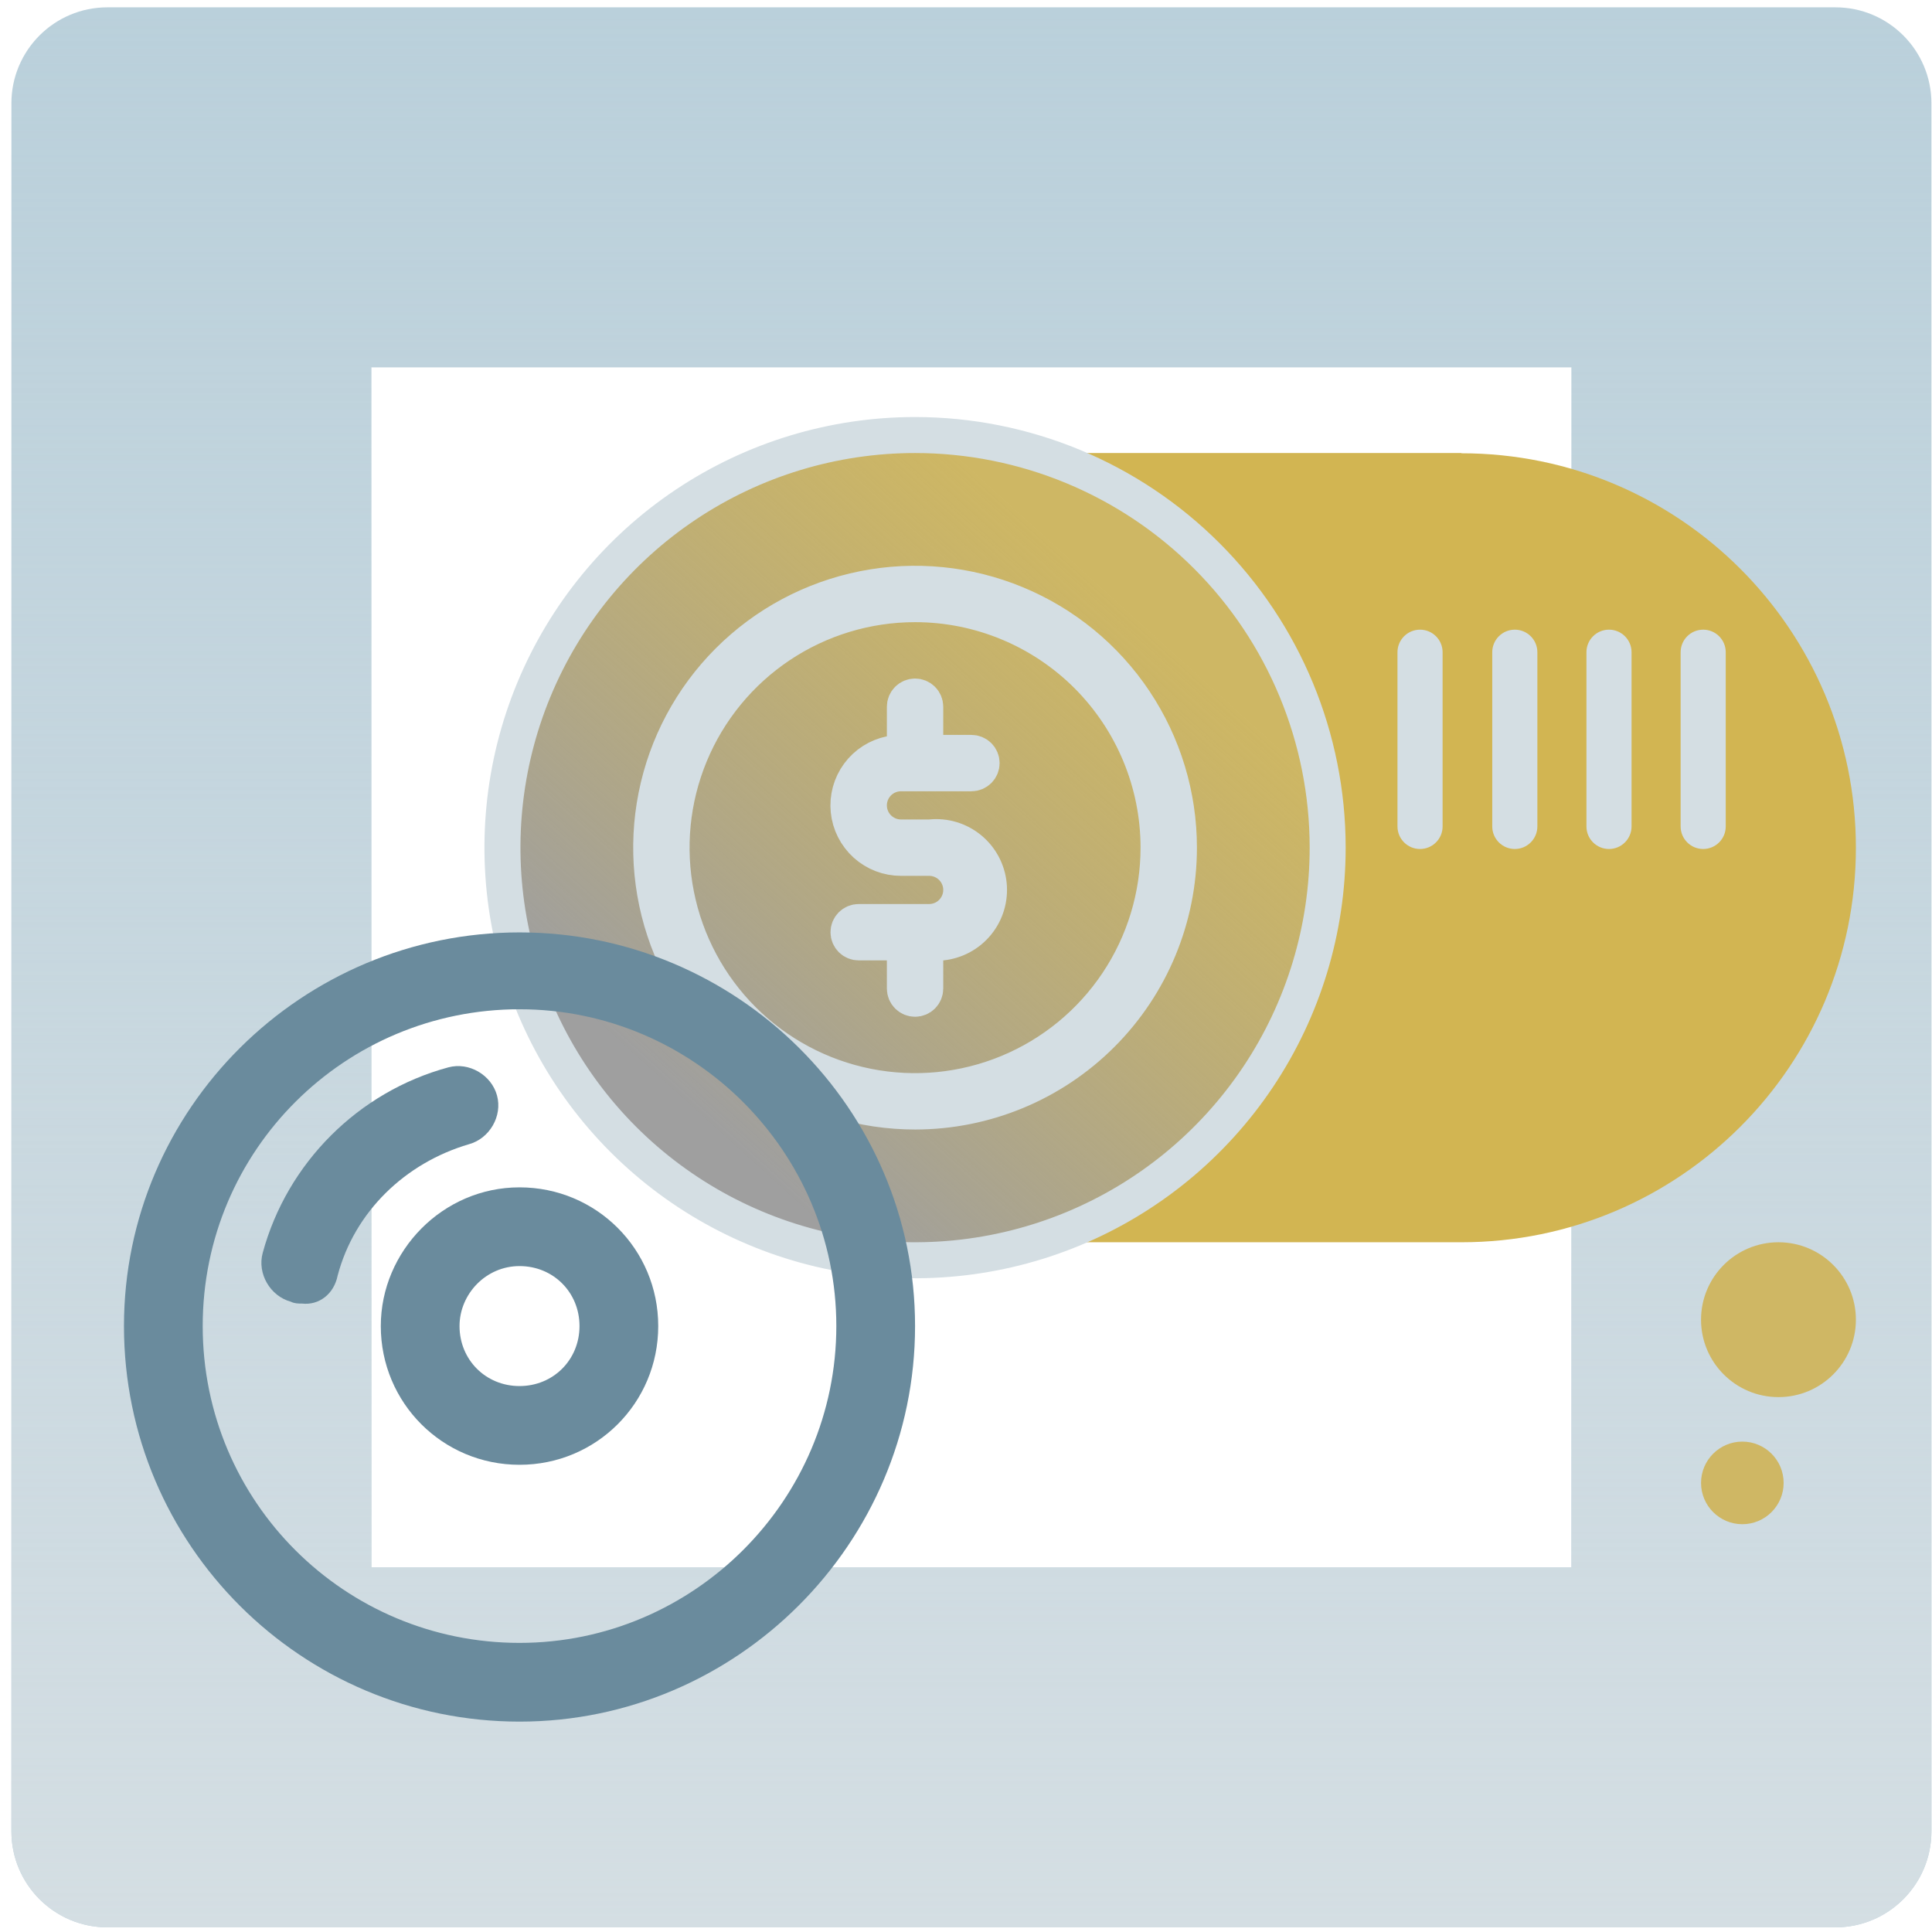
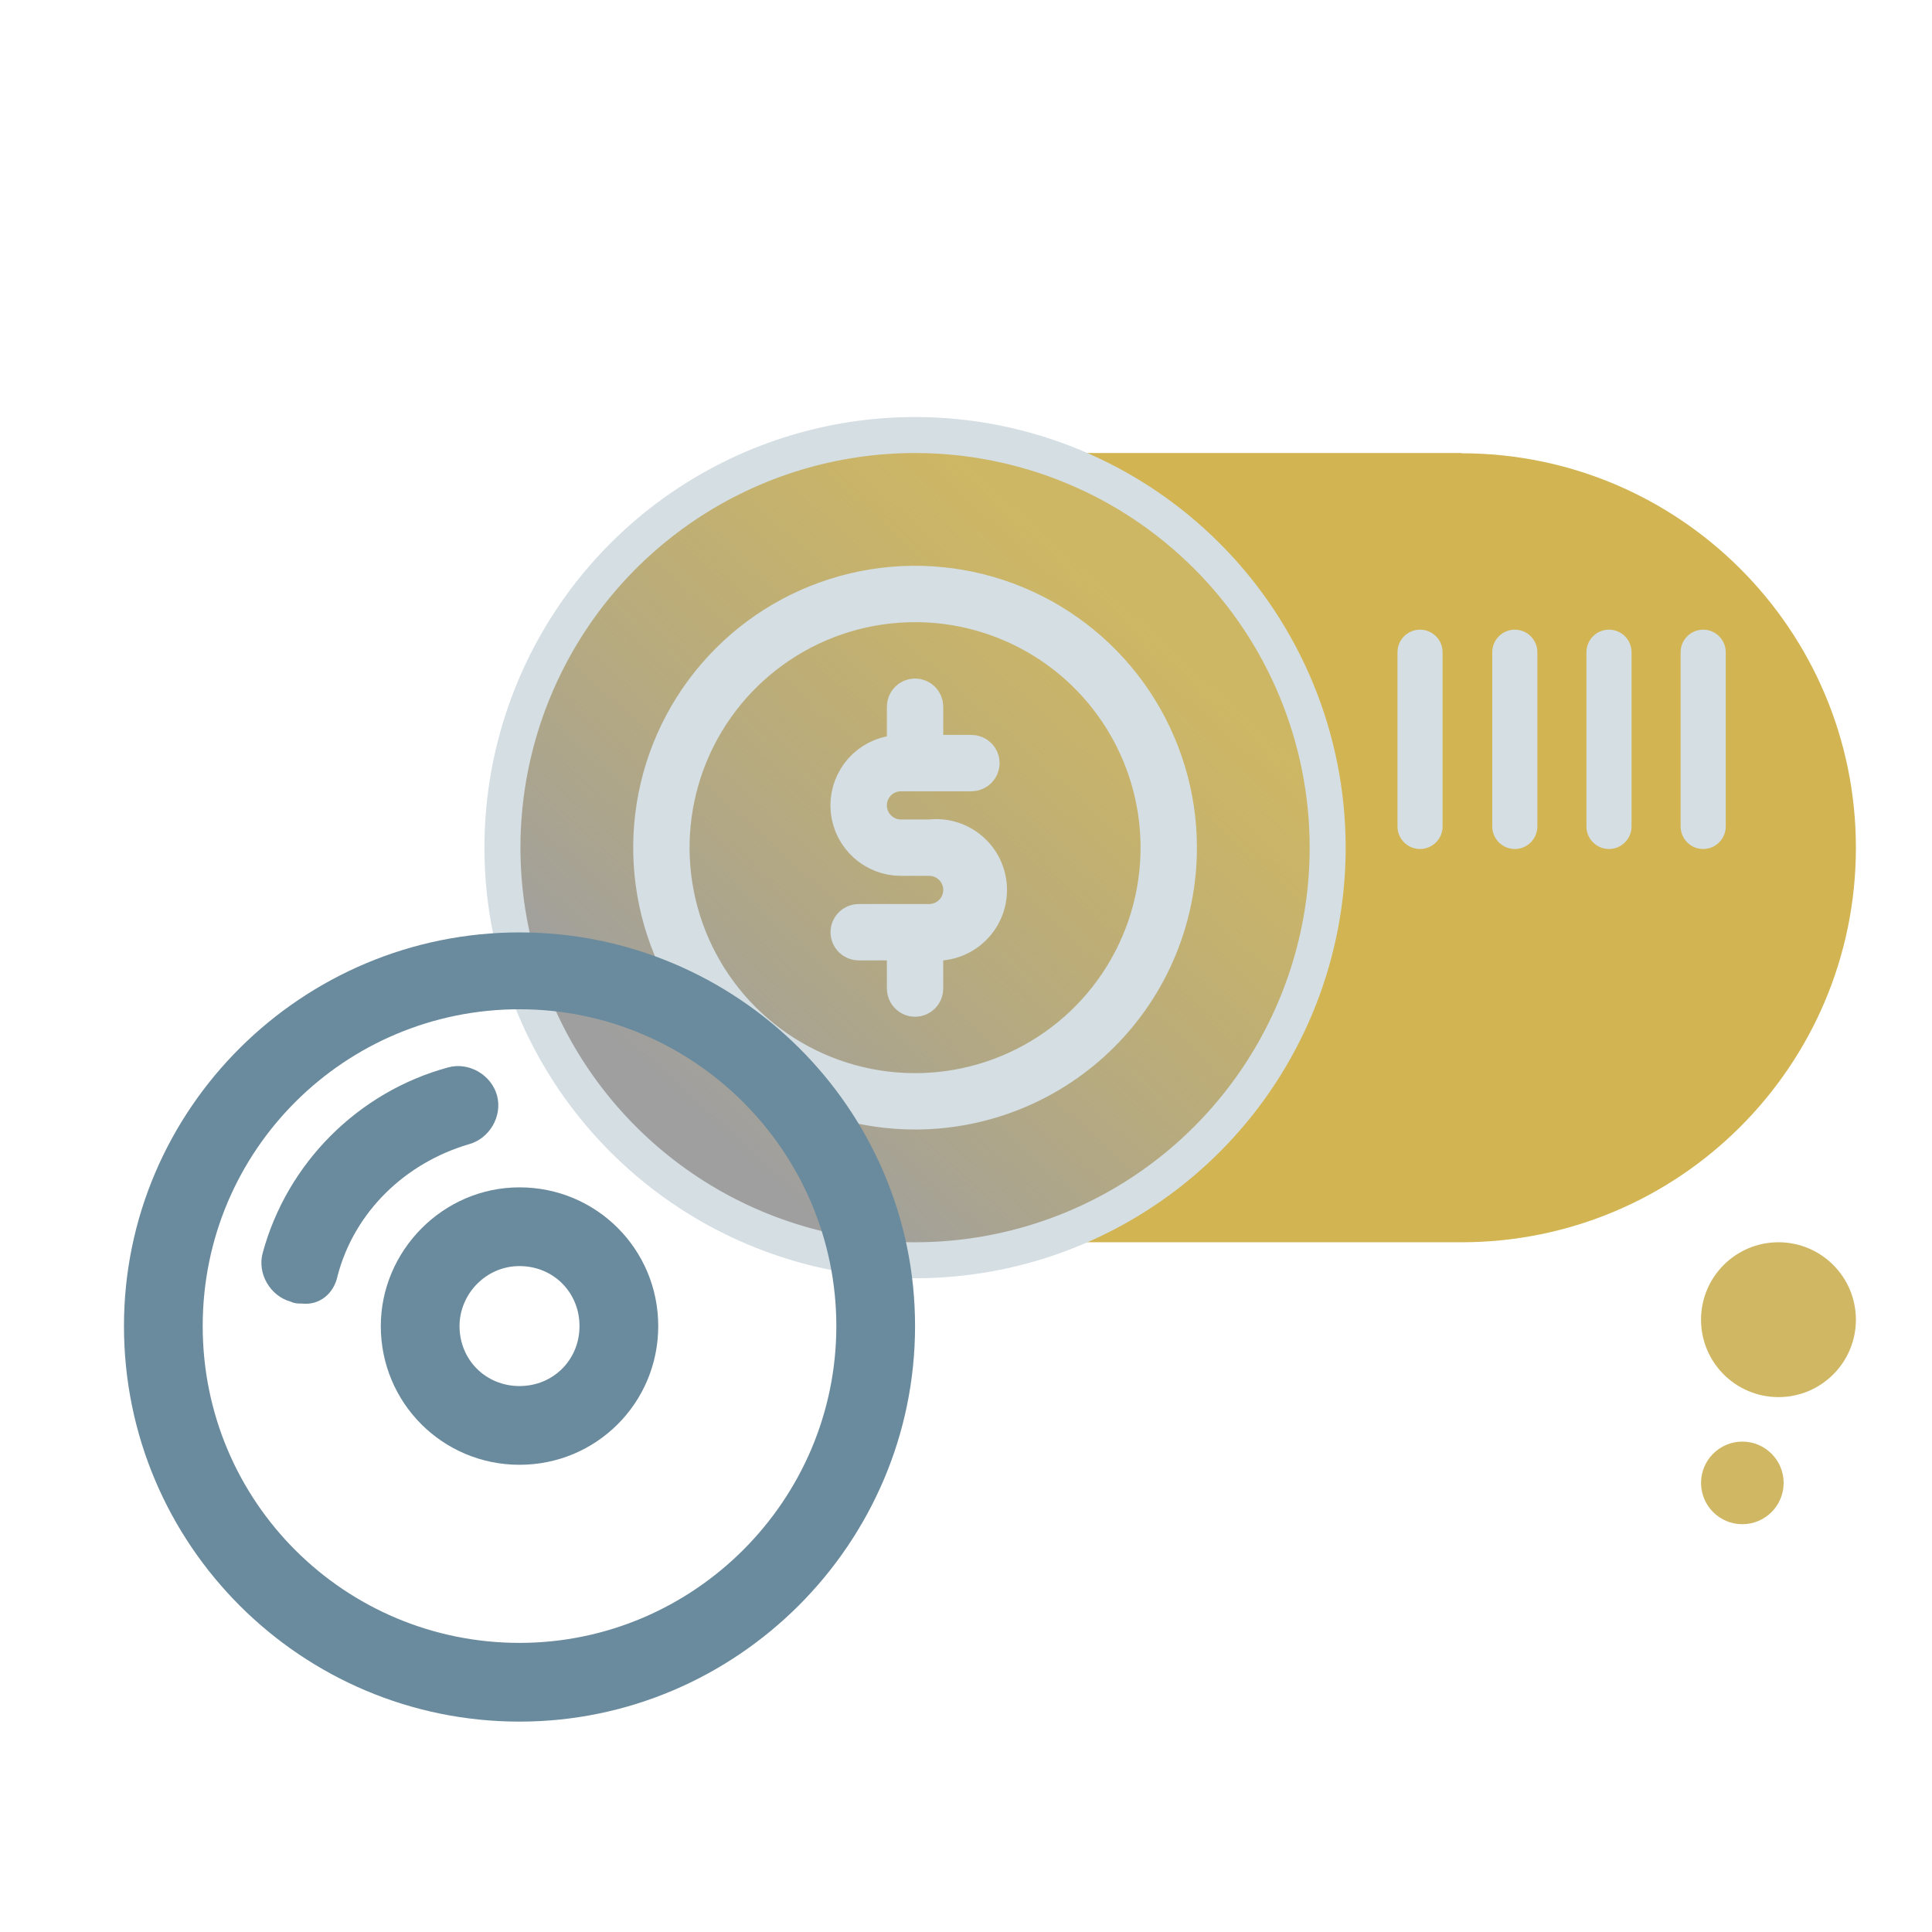
<svg xmlns="http://www.w3.org/2000/svg" width="161" height="161" viewBox="0 0 161 161" fill="none">
-   <path fill-rule="evenodd" clip-rule="evenodd" d="M30.951 30.611V130.611H130.951V30.611H30.951ZM8.951 0.611C4.533 0.611 0.951 4.193 0.951 8.611V152.611C0.951 157.029 4.533 160.611 8.951 160.611H152.951C157.369 160.611 160.951 157.029 160.951 152.611V8.611C160.951 4.193 157.369 0.611 152.951 0.611H8.951Z" fill="#BAD0DB" />
-   <path fill-rule="evenodd" clip-rule="evenodd" d="M30.951 30.611V130.611H130.951V30.611H30.951ZM8.951 0.611C4.533 0.611 0.951 4.193 0.951 8.611V152.611C0.951 157.029 4.533 160.611 8.951 160.611H152.951C157.369 160.611 160.951 157.029 160.951 152.611V8.611C160.951 4.193 157.369 0.611 152.951 0.611H8.951Z" fill="url(#paint0_linear)" />
  <path d="M121.783 37.753H76.255V103.522H121.744C121.757 103.522 121.77 103.522 121.783 103.522C139.939 103.522 154.658 88.804 154.658 70.648C154.658 52.492 139.939 37.773 121.783 37.773V37.753Z" fill="#D2B552" />
  <path d="M141.753 109.974C141.753 113.538 144.642 116.426 148.206 116.426C151.769 116.426 154.658 113.538 154.658 109.974C154.658 106.411 151.769 103.522 148.206 103.522C144.642 103.522 141.753 106.411 141.753 109.974Z" fill="#CFB764" />
  <path d="M141.754 123.575C141.754 125.476 143.294 127.017 145.195 127.017C147.095 127.017 148.636 125.476 148.636 123.575C148.636 121.675 147.095 120.134 145.195 120.134C143.294 120.134 141.754 121.675 141.754 123.575Z" fill="#CFB764" />
  <path d="M77.429 69.789H77.504L77.579 69.781C78.74 69.665 79.9 70.015 80.804 70.754C81.707 71.494 82.28 72.561 82.396 73.723C82.512 74.885 82.162 76.045 81.423 76.948C80.684 77.852 79.616 78.424 78.454 78.541L77.104 78.676V80.033V82.382C77.104 82.607 77.014 82.823 76.855 82.982C76.696 83.141 76.48 83.231 76.255 83.231C76.03 83.231 75.814 83.141 75.655 82.982C75.495 82.823 75.406 82.607 75.406 82.382V80.033V78.533H73.906H71.557C71.332 78.533 71.116 78.444 70.957 78.285C70.798 78.125 70.708 77.909 70.708 77.684C70.708 77.459 70.798 77.243 70.957 77.084C71.116 76.925 71.332 76.835 71.557 76.835H77.429C78.139 76.835 78.819 76.554 79.32 76.052C79.822 75.55 80.104 74.87 80.104 74.161C80.104 73.452 79.822 72.771 79.32 72.27C78.819 71.768 78.139 71.487 77.429 71.487H75.08H75.079C73.995 71.488 72.949 71.086 72.144 70.359C71.339 69.632 70.833 68.632 70.724 67.554C70.615 66.475 70.911 65.394 71.554 64.521C72.197 63.648 73.142 63.045 74.204 62.83L75.406 62.586V61.36V58.893C75.406 58.668 75.495 58.452 75.655 58.293C75.814 58.134 76.03 58.044 76.255 58.044C76.48 58.044 76.696 58.134 76.855 58.293C77.014 58.452 77.104 58.668 77.104 58.893V61.242V62.742H78.604H80.953C81.178 62.742 81.394 62.832 81.553 62.991C81.712 63.15 81.801 63.366 81.801 63.591C81.801 63.816 81.712 64.032 81.553 64.191C81.394 64.35 81.178 64.44 80.953 64.44H75.08C74.371 64.44 73.691 64.722 73.189 65.223C72.688 65.725 72.406 66.405 72.406 67.114C72.406 67.824 72.688 68.504 73.189 69.005C73.691 69.507 74.371 69.789 75.08 69.789H77.429ZM76.255 36.253C69.454 36.253 62.806 38.27 57.152 42.048C51.498 45.826 47.09 51.197 44.488 57.479C41.885 63.762 41.205 70.676 42.531 77.346C43.858 84.016 47.133 90.142 51.941 94.951C56.75 99.76 62.877 103.035 69.547 104.361C76.217 105.688 83.13 105.007 89.413 102.405C95.696 99.802 101.066 95.395 104.844 89.74C108.622 84.086 110.639 77.438 110.639 70.638C110.639 61.518 107.016 52.773 100.568 46.324C94.12 39.876 85.374 36.253 76.255 36.253ZM76.255 92.626C71.906 92.626 67.655 91.337 64.038 88.921C60.422 86.504 57.604 83.07 55.94 79.052C54.276 75.034 53.84 70.613 54.689 66.348C55.537 62.083 57.631 58.164 60.706 55.089C63.782 52.014 67.7 49.92 71.965 49.071C76.23 48.223 80.652 48.658 84.67 50.323C88.688 51.987 92.122 54.805 94.538 58.421C96.954 62.037 98.244 66.289 98.244 70.638C98.244 76.469 95.927 82.062 91.803 86.186C87.68 90.31 82.087 92.626 76.255 92.626ZM76.255 50.347C72.242 50.347 68.319 51.537 64.982 53.766C61.645 55.996 59.044 59.165 57.508 62.873C55.973 66.58 55.571 70.66 56.354 74.596C57.137 78.532 59.069 82.148 61.907 84.986C64.745 87.823 68.36 89.756 72.296 90.539C76.232 91.322 80.312 90.92 84.02 89.384C87.728 87.848 90.897 85.248 93.126 81.911C95.356 78.574 96.546 74.651 96.546 70.638C96.546 65.256 94.408 60.095 90.603 56.29C86.797 52.484 81.636 50.347 76.255 50.347Z" fill="#9F9F9F" />
-   <path d="M77.429 69.789H77.504L77.579 69.781C78.74 69.665 79.9 70.015 80.804 70.754C81.707 71.494 82.28 72.561 82.396 73.723C82.512 74.885 82.162 76.045 81.423 76.948C80.684 77.852 79.616 78.424 78.454 78.541L77.104 78.676V80.033V82.382C77.104 82.607 77.014 82.823 76.855 82.982C76.696 83.141 76.48 83.231 76.255 83.231C76.03 83.231 75.814 83.141 75.655 82.982C75.495 82.823 75.406 82.607 75.406 82.382V80.033V78.533H73.906H71.557C71.332 78.533 71.116 78.444 70.957 78.285C70.798 78.125 70.708 77.909 70.708 77.684C70.708 77.459 70.798 77.243 70.957 77.084C71.116 76.925 71.332 76.835 71.557 76.835H77.429C78.139 76.835 78.819 76.554 79.32 76.052C79.822 75.55 80.104 74.87 80.104 74.161C80.104 73.452 79.822 72.771 79.32 72.27C78.819 71.768 78.139 71.487 77.429 71.487H75.08H75.079C73.995 71.488 72.949 71.086 72.144 70.359C71.339 69.632 70.833 68.632 70.724 67.554C70.615 66.475 70.911 65.394 71.554 64.521C72.197 63.648 73.142 63.045 74.204 62.83L75.406 62.586V61.36V58.893C75.406 58.668 75.495 58.452 75.655 58.293C75.814 58.134 76.03 58.044 76.255 58.044C76.48 58.044 76.696 58.134 76.855 58.293C77.014 58.452 77.104 58.668 77.104 58.893V61.242V62.742H78.604H80.953C81.178 62.742 81.394 62.832 81.553 62.991C81.712 63.15 81.801 63.366 81.801 63.591C81.801 63.816 81.712 64.032 81.553 64.191C81.394 64.35 81.178 64.44 80.953 64.44H75.08C74.371 64.44 73.691 64.722 73.189 65.223C72.688 65.725 72.406 66.405 72.406 67.114C72.406 67.824 72.688 68.504 73.189 69.005C73.691 69.507 74.371 69.789 75.08 69.789H77.429ZM76.255 36.253C69.454 36.253 62.806 38.27 57.152 42.048C51.498 45.826 47.09 51.197 44.488 57.479C41.885 63.762 41.205 70.676 42.531 77.346C43.858 84.016 47.133 90.142 51.941 94.951C56.75 99.76 62.877 103.035 69.547 104.361C76.217 105.688 83.13 105.007 89.413 102.405C95.696 99.802 101.066 95.395 104.844 89.74C108.622 84.086 110.639 77.438 110.639 70.638C110.639 61.518 107.016 52.773 100.568 46.324C94.12 39.876 85.374 36.253 76.255 36.253ZM76.255 92.626C71.906 92.626 67.655 91.337 64.038 88.921C60.422 86.504 57.604 83.07 55.94 79.052C54.276 75.034 53.84 70.613 54.689 66.348C55.537 62.083 57.631 58.164 60.706 55.089C63.782 52.014 67.7 49.92 71.965 49.071C76.23 48.223 80.652 48.658 84.67 50.323C88.688 51.987 92.122 54.805 94.538 58.421C96.954 62.037 98.244 66.289 98.244 70.638C98.244 76.469 95.927 82.062 91.803 86.186C87.68 90.31 82.087 92.626 76.255 92.626ZM76.255 50.347C72.242 50.347 68.319 51.537 64.982 53.766C61.645 55.996 59.044 59.165 57.508 62.873C55.973 66.58 55.571 70.66 56.354 74.596C57.137 78.532 59.069 82.148 61.907 84.986C64.745 87.823 68.36 89.756 72.296 90.539C76.232 91.322 80.312 90.92 84.02 89.384C87.728 87.848 90.897 85.248 93.126 81.911C95.356 78.574 96.546 74.651 96.546 70.638C96.546 65.256 94.408 60.095 90.603 56.29C86.797 52.484 81.636 50.347 76.255 50.347Z" fill="url(#paint1_linear)" />
+   <path d="M77.429 69.789H77.504L77.579 69.781C78.74 69.665 79.9 70.015 80.804 70.754C81.707 71.494 82.28 72.561 82.396 73.723C82.512 74.885 82.162 76.045 81.423 76.948C80.684 77.852 79.616 78.424 78.454 78.541L77.104 78.676V80.033V82.382C77.104 82.607 77.014 82.823 76.855 82.982C76.696 83.141 76.48 83.231 76.255 83.231C76.03 83.231 75.814 83.141 75.655 82.982C75.495 82.823 75.406 82.607 75.406 82.382V80.033V78.533H73.906H71.557C71.332 78.533 71.116 78.444 70.957 78.285C70.798 78.125 70.708 77.909 70.708 77.684C70.708 77.459 70.798 77.243 70.957 77.084C71.116 76.925 71.332 76.835 71.557 76.835H77.429C78.139 76.835 78.819 76.554 79.32 76.052C79.822 75.55 80.104 74.87 80.104 74.161C80.104 73.452 79.822 72.771 79.32 72.27C78.819 71.768 78.139 71.487 77.429 71.487H75.08H75.079C73.995 71.488 72.949 71.086 72.144 70.359C71.339 69.632 70.833 68.632 70.724 67.554C70.615 66.475 70.911 65.394 71.554 64.521C72.197 63.648 73.142 63.045 74.204 62.83L75.406 62.586V61.36V58.893C75.406 58.668 75.495 58.452 75.655 58.293C75.814 58.134 76.03 58.044 76.255 58.044C76.48 58.044 76.696 58.134 76.855 58.293C77.014 58.452 77.104 58.668 77.104 58.893V61.242V62.742H78.604H80.953C81.178 62.742 81.394 62.832 81.553 62.991C81.712 63.15 81.801 63.366 81.801 63.591C81.801 63.816 81.712 64.032 81.553 64.191C81.394 64.35 81.178 64.44 80.953 64.44H75.08C74.371 64.44 73.691 64.722 73.189 65.223C72.688 65.725 72.406 66.405 72.406 67.114C72.406 67.824 72.688 68.504 73.189 69.005C73.691 69.507 74.371 69.789 75.08 69.789H77.429ZM76.255 36.253C69.454 36.253 62.806 38.27 57.152 42.048C51.498 45.826 47.09 51.197 44.488 57.479C41.885 63.762 41.205 70.676 42.531 77.346C43.858 84.016 47.133 90.142 51.941 94.951C56.75 99.76 62.877 103.035 69.547 104.361C76.217 105.688 83.13 105.007 89.413 102.405C95.696 99.802 101.066 95.395 104.844 89.74C108.622 84.086 110.639 77.438 110.639 70.638C110.639 61.518 107.016 52.773 100.568 46.324C94.12 39.876 85.374 36.253 76.255 36.253ZM76.255 92.626C71.906 92.626 67.655 91.337 64.038 88.921C60.422 86.504 57.604 83.07 55.94 79.052C54.276 75.034 53.84 70.613 54.689 66.348C55.537 62.083 57.631 58.164 60.706 55.089C63.782 52.014 67.7 49.92 71.965 49.071C76.23 48.223 80.652 48.658 84.67 50.323C88.688 51.987 92.122 54.805 94.538 58.421C96.954 62.037 98.244 66.289 98.244 70.638C98.244 76.469 95.927 82.062 91.803 86.186C87.68 90.31 82.087 92.626 76.255 92.626ZM76.255 50.347C72.242 50.347 68.319 51.537 64.982 53.766C61.645 55.996 59.044 59.165 57.508 62.873C55.973 66.58 55.571 70.66 56.354 74.596C57.137 78.532 59.069 82.148 61.907 84.986C64.745 87.823 68.36 89.756 72.296 90.539C76.232 91.322 80.312 90.92 84.02 89.384C87.728 87.848 90.897 85.248 93.126 81.911C95.356 78.574 96.546 74.651 96.546 70.638C96.546 65.256 94.408 60.095 90.603 56.29C86.797 52.484 81.636 50.347 76.255 50.347Z" fill="url(#paint0_linear)" />
  <path d="M77.429 69.789H77.504L77.579 69.781C78.74 69.665 79.9 70.015 80.804 70.754C81.707 71.494 82.28 72.561 82.396 73.723C82.512 74.885 82.162 76.045 81.423 76.948C80.684 77.852 79.616 78.424 78.454 78.541L77.104 78.676V80.033V82.382C77.104 82.607 77.014 82.823 76.855 82.982C76.696 83.141 76.48 83.231 76.255 83.231C76.03 83.231 75.814 83.141 75.655 82.982C75.495 82.823 75.406 82.607 75.406 82.382V80.033V78.533H73.906H71.557C71.332 78.533 71.116 78.444 70.957 78.285C70.798 78.125 70.708 77.909 70.708 77.684C70.708 77.459 70.798 77.243 70.957 77.084C71.116 76.925 71.332 76.835 71.557 76.835H77.429C78.139 76.835 78.819 76.554 79.32 76.052C79.822 75.55 80.104 74.87 80.104 74.161C80.104 73.452 79.822 72.771 79.32 72.27C78.819 71.768 78.139 71.487 77.429 71.487H75.08H75.079C73.995 71.488 72.949 71.086 72.144 70.359C71.339 69.632 70.833 68.632 70.724 67.554C70.615 66.475 70.911 65.394 71.554 64.521C72.197 63.648 73.142 63.045 74.204 62.83L75.406 62.586V61.36V58.893C75.406 58.668 75.495 58.452 75.655 58.293C75.814 58.134 76.03 58.044 76.255 58.044C76.48 58.044 76.696 58.134 76.855 58.293C77.014 58.452 77.104 58.668 77.104 58.893V61.242V62.742H78.604H80.953C81.178 62.742 81.394 62.832 81.553 62.991C81.712 63.15 81.801 63.366 81.801 63.591C81.801 63.816 81.712 64.032 81.553 64.191C81.394 64.35 81.178 64.44 80.953 64.44H75.08C74.371 64.44 73.691 64.722 73.189 65.223C72.688 65.725 72.406 66.405 72.406 67.114C72.406 67.824 72.688 68.504 73.189 69.005C73.691 69.507 74.371 69.789 75.08 69.789H77.429ZM76.255 36.253C69.454 36.253 62.806 38.27 57.152 42.048C51.498 45.826 47.09 51.197 44.488 57.479C41.885 63.762 41.205 70.676 42.531 77.346C43.858 84.016 47.133 90.142 51.941 94.951C56.75 99.76 62.877 103.035 69.547 104.361C76.217 105.688 83.13 105.007 89.413 102.405C95.696 99.802 101.066 95.395 104.844 89.74C108.622 84.086 110.639 77.438 110.639 70.638C110.639 61.518 107.016 52.773 100.568 46.324C94.12 39.876 85.374 36.253 76.255 36.253ZM76.255 92.626C71.906 92.626 67.655 91.337 64.038 88.921C60.422 86.504 57.604 83.07 55.94 79.052C54.276 75.034 53.84 70.613 54.689 66.348C55.537 62.083 57.631 58.164 60.706 55.089C63.782 52.014 67.7 49.92 71.965 49.071C76.23 48.223 80.652 48.658 84.67 50.323C88.688 51.987 92.122 54.805 94.538 58.421C96.954 62.037 98.244 66.289 98.244 70.638C98.244 76.469 95.927 82.062 91.803 86.186C87.68 90.31 82.087 92.626 76.255 92.626ZM76.255 50.347C72.242 50.347 68.319 51.537 64.982 53.766C61.645 55.996 59.044 59.165 57.508 62.873C55.973 66.58 55.571 70.66 56.354 74.596C57.137 78.532 59.069 82.148 61.907 84.986C64.745 87.823 68.36 89.756 72.296 90.539C76.232 91.322 80.312 90.92 84.02 89.384C87.728 87.848 90.897 85.248 93.126 81.911C95.356 78.574 96.546 74.651 96.546 70.638C96.546 65.256 94.408 60.095 90.603 56.29C86.797 52.484 81.636 50.347 76.255 50.347Z" stroke="#D4DEE3" stroke-width="3" />
  <path d="M28.14 106.288C29.546 100.977 33.764 96.915 39.075 95.353C40.794 94.884 41.887 93.009 41.418 91.291C40.95 89.573 39.075 88.479 37.357 88.948C29.858 90.979 23.922 96.915 21.891 104.413C21.422 106.132 22.516 108.007 24.234 108.475C24.547 108.631 24.859 108.631 25.172 108.631C26.578 108.788 27.827 107.85 28.14 106.288Z" fill="#6A8B9D" />
  <path fill-rule="evenodd" clip-rule="evenodd" d="M43.293 122.066C36.888 122.066 31.733 116.911 31.733 110.506C31.733 104.257 36.888 98.946 43.293 98.946C49.698 98.946 54.853 104.101 54.853 110.506C54.853 116.911 49.698 122.066 43.293 122.066ZM48.292 110.506C48.292 107.694 46.105 105.507 43.293 105.507C40.481 105.507 38.294 107.85 38.294 110.506C38.294 113.318 40.481 115.505 43.293 115.505C46.105 115.505 48.292 113.318 48.292 110.506Z" fill="#6A8B9D" />
  <path fill-rule="evenodd" clip-rule="evenodd" d="M43.293 143.468C61.414 143.468 76.255 128.627 76.255 110.506C76.255 92.384 61.414 77.7 43.293 77.7C25.171 77.7 10.331 92.384 10.331 110.506C10.331 128.784 25.171 143.468 43.293 143.468ZM43.293 84.105C57.821 84.105 69.694 95.977 69.694 110.506C69.694 125.034 57.821 136.907 43.293 136.907C28.764 136.907 16.892 125.191 16.892 110.506C16.892 95.821 28.764 84.105 43.293 84.105Z" fill="#6A8B9D" />
  <path fill-rule="evenodd" clip-rule="evenodd" d="M118.336 52.472C117.298 52.472 116.456 53.314 116.456 54.352V68.87C116.456 69.908 117.298 70.75 118.336 70.75C119.375 70.75 120.217 69.908 120.217 68.87V54.352C120.217 53.314 119.375 52.472 118.336 52.472ZM126.234 52.472C125.196 52.472 124.354 53.314 124.354 54.352V68.87C124.354 69.908 125.196 70.75 126.234 70.75C127.272 70.75 128.114 69.908 128.114 68.87V54.352C128.114 53.314 127.272 52.472 126.234 52.472ZM134.083 52.472C133.044 52.472 132.203 53.314 132.203 54.352V68.87C132.203 69.908 133.044 70.75 134.083 70.75C135.121 70.75 135.963 69.908 135.963 68.87V54.352C135.963 53.314 135.121 52.472 134.083 52.472ZM140.052 54.352C140.052 53.314 140.893 52.472 141.932 52.472C142.97 52.472 143.812 53.314 143.812 54.352V68.87C143.812 69.908 142.97 70.75 141.932 70.75C140.893 70.75 140.052 69.908 140.052 68.87V54.352Z" fill="#D4DEE3" />
  <defs>
-     <linearGradient id="paint0_linear" x1="80.951" y1="0.611" x2="80.951" y2="160.611" gradientUnits="userSpaceOnUse">
-       <stop stop-color="#D4DEE3" stop-opacity="0" />
-       <stop offset="1" stop-color="#D4DEE3" />
-     </linearGradient>
-     <linearGradient id="paint1_linear" x1="92.409" y1="49.398" x2="43.37" y2="103.522" gradientUnits="userSpaceOnUse">
+     <linearGradient id="paint0_linear" x1="92.409" y1="49.398" x2="43.37" y2="103.522" gradientUnits="userSpaceOnUse">
      <stop stop-color="#CEB764" />
      <stop offset="0.755" stop-color="#D8B94D" stop-opacity="0" />
    </linearGradient>
  </defs>
</svg>
